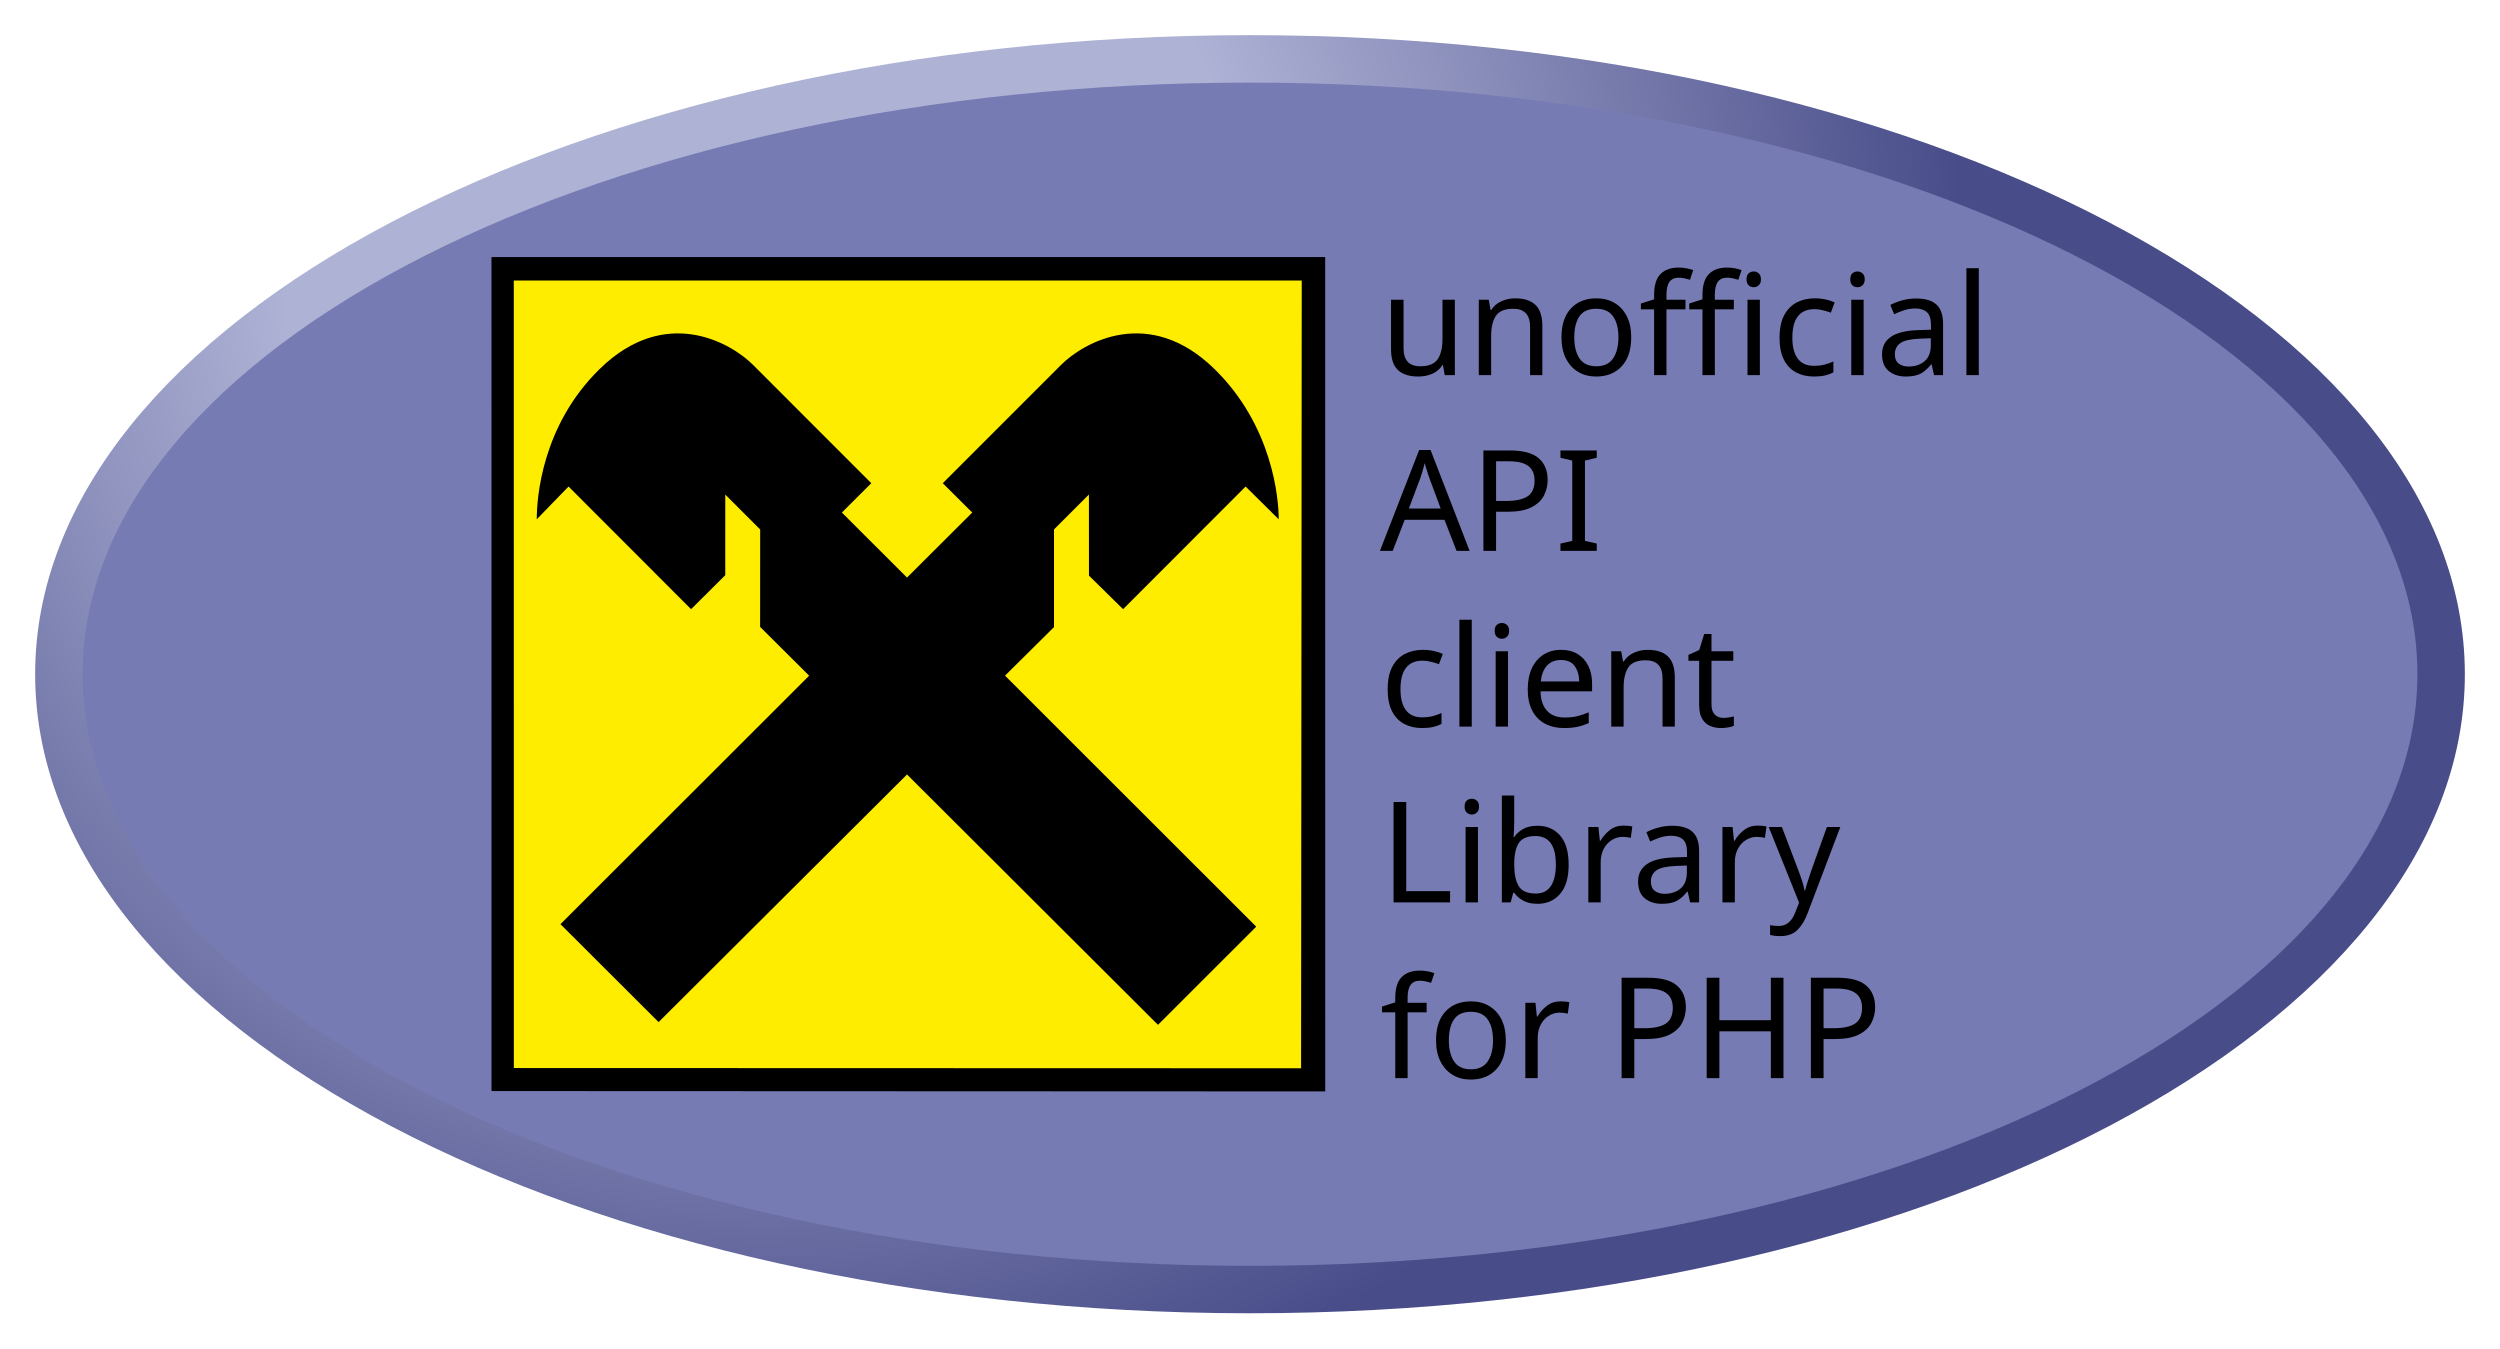
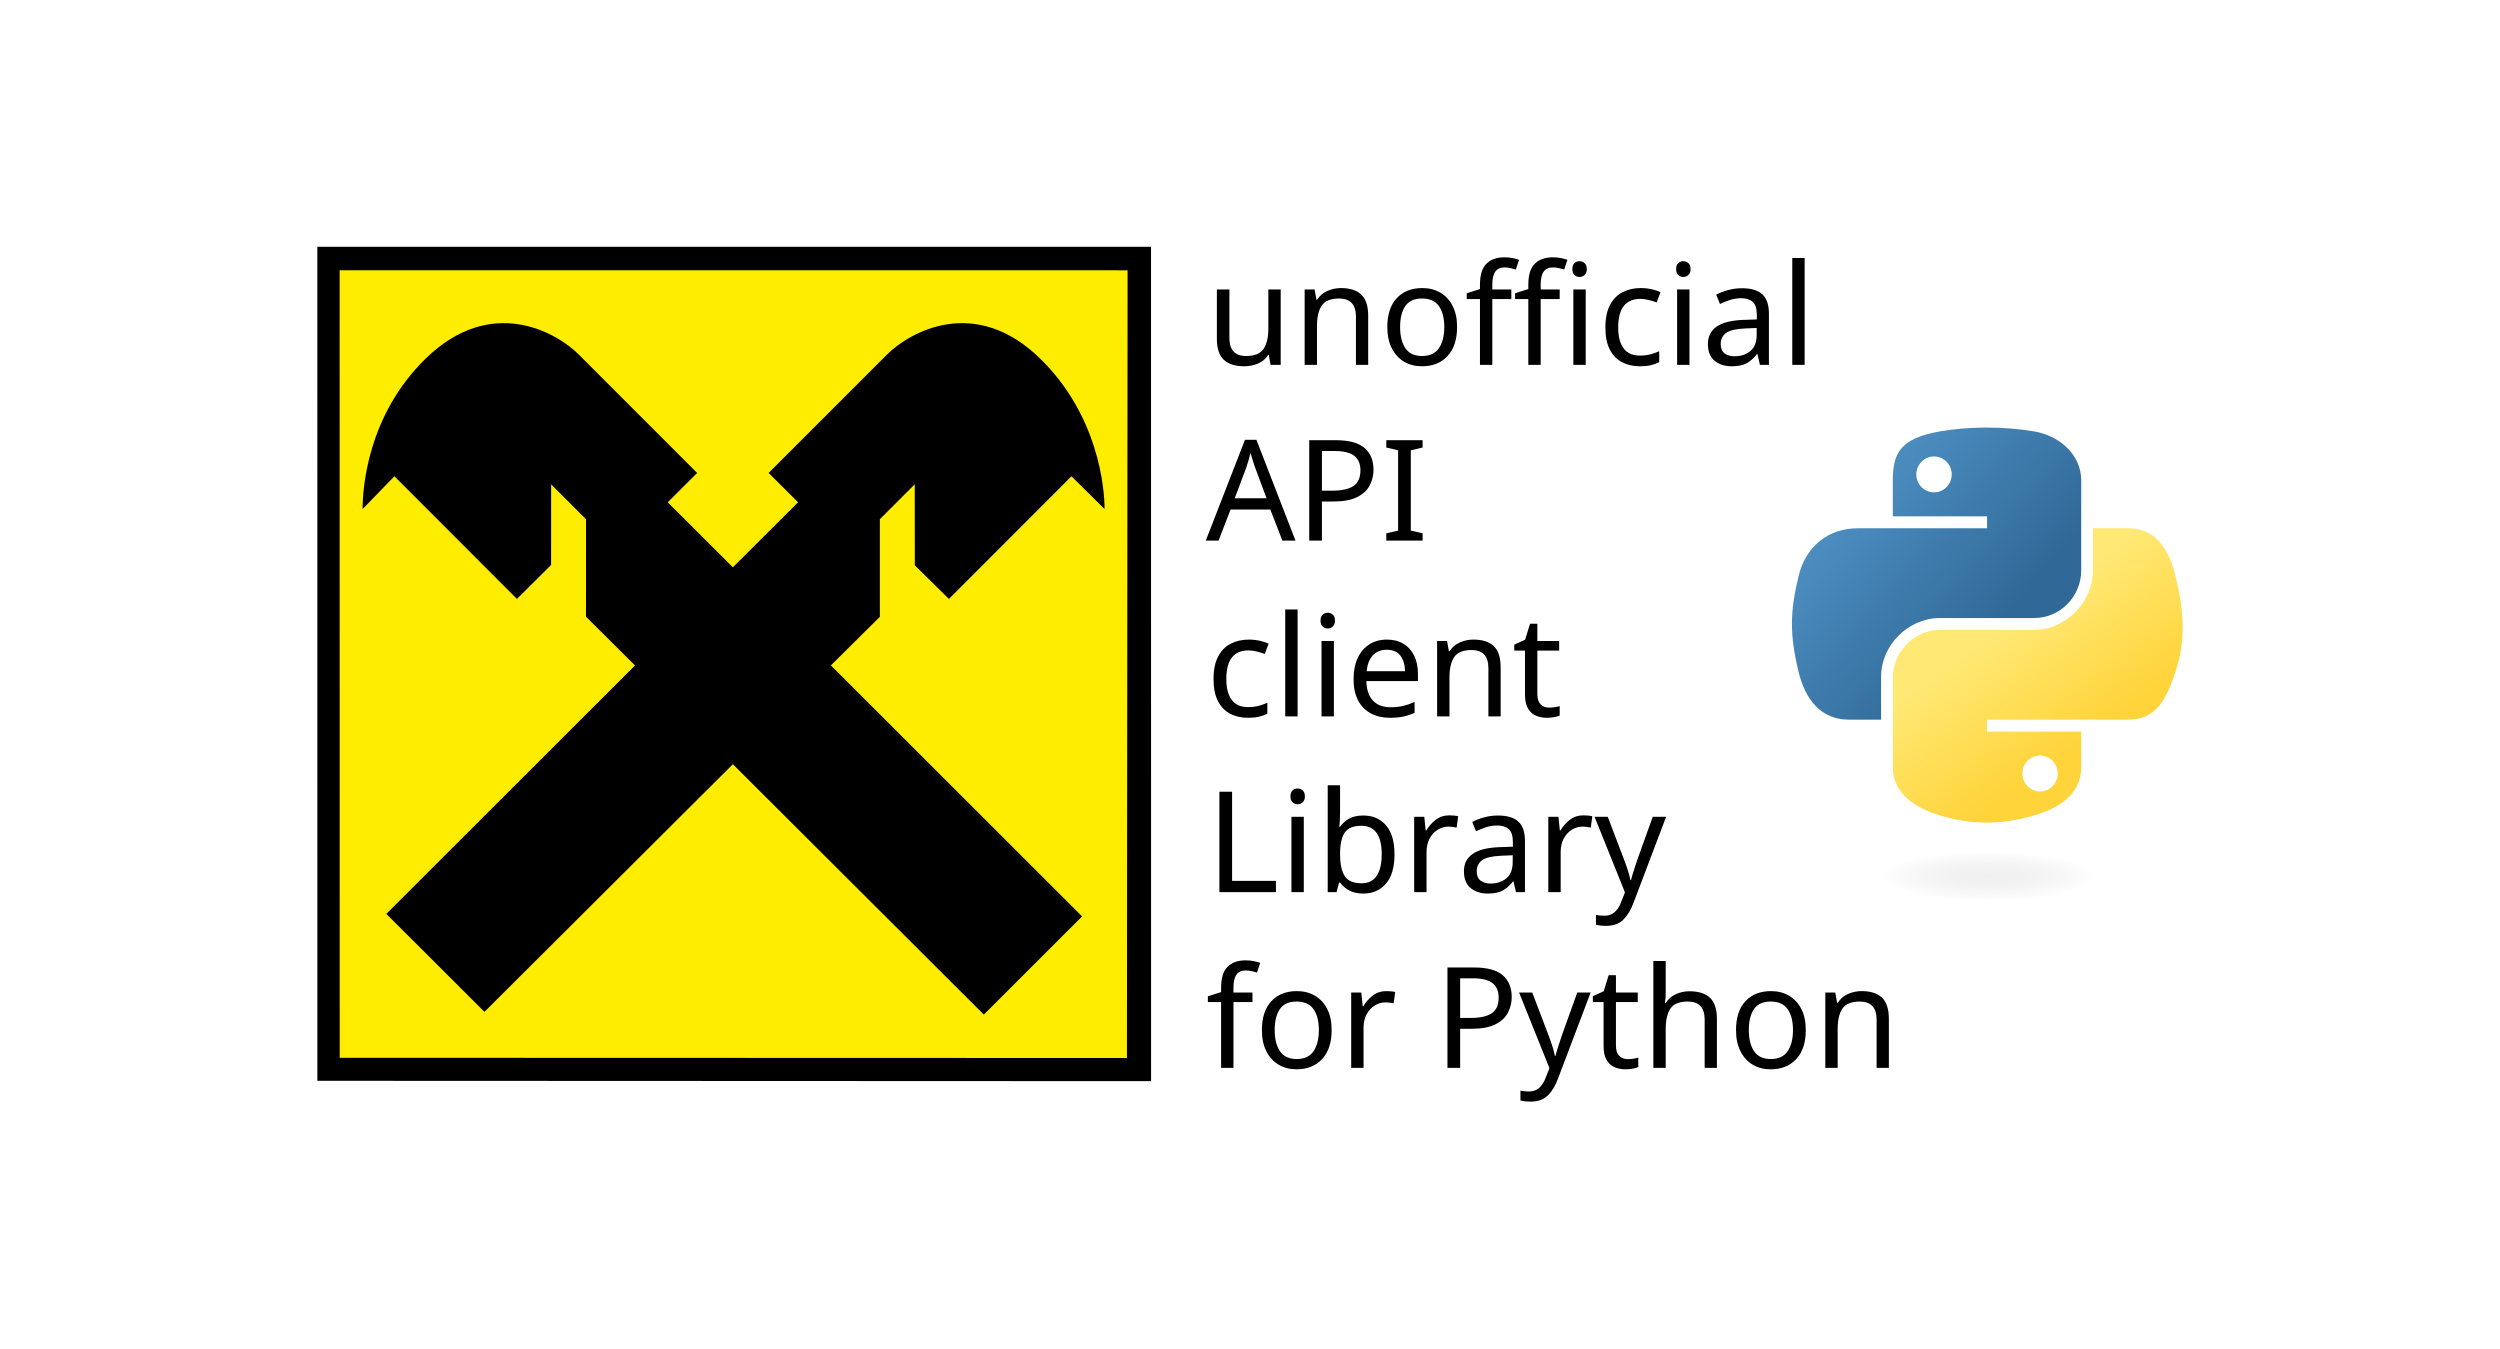
- <svg xmlns="http://www.w3.org/2000/svg" height="383.598" id="svg3430" version="1.1" viewBox="0 0 711.201 383.598" width="711.201" xml:space="preserve">
+ <svg xmlns="http://www.w3.org/2000/svg" xmlns:xlink="http://www.w3.org/1999/xlink" height="383.598" id="svg3430" version="1.1" viewBox="0 0 711.201 383.598" width="711.201" xml:space="preserve">
  <defs id="defs3434">
    <rect x="139.908" y="-11.912" width="51.728" height="43.215" id="rect189" />
    <clipPath clipPathUnits="userSpaceOnUse" id="clipPath3444">
      <path d="M 11.52,162 C 11.52,81.677 135.307,16.561 288,16.561 l 0,0 c 152.693,0 276.481,65.116 276.481,145.439 l 0,0 c 0,80.322 -123.788,145.439 -276.481,145.439 l 0,0 C 135.307,307.439 11.52,242.322 11.52,162" id="path3446" />
    </clipPath>
    <radialGradient cx="0" cy="0" fx="0" fy="0" gradientTransform="matrix(363.0579,0,0,-363.0579,177.52,256.3071)" gradientUnits="userSpaceOnUse" id="radialGradient3452" r="1" spreadMethod="pad">
      <stop id="stop3454" offset="0" style="stop-opacity:1;stop-color:#aeb2d5" />
      <stop id="stop3456" offset="0.3" style="stop-opacity:1;stop-color:#aeb2d5" />
      <stop id="stop3458" offset="0.75" style="stop-opacity:1;stop-color:#484c89" />
      <stop id="stop3460" offset="1" style="stop-opacity:1;stop-color:#484c89" />
    </radialGradient>
    <clipPath clipPathUnits="userSpaceOnUse" id="clipPath3468">
      <path d="M 0,324 576,324 576,0 0,0 0,324 Z" id="path3470" />
    </clipPath>
    <clipPath clipPathUnits="userSpaceOnUse" id="clipPath3480">
      <path d="M 0,324 576,324 576,0 0,0 0,324 Z" id="path3482" />
    </clipPath>
+     <linearGradient xlink:href="#linearGradient4689" id="linearGradient1478" gradientUnits="userSpaceOnUse" gradientTransform="matrix(0.562541,0,0,0.567972,-9.399749,-5.305317)" x1="26.649" y1="20.604" x2="135.665" y2="114.398" />
+     <linearGradient id="linearGradient4689">
+       <stop style="stop-color:#5a9fd4;stop-opacity:1;" offset="0" id="stop4691" />
+       <stop style="stop-color:#306998;stop-opacity:1;" offset="1" id="stop4693" />
+     </linearGradient>
+     <linearGradient xlink:href="#linearGradient4671" id="linearGradient1475" gradientUnits="userSpaceOnUse" gradientTransform="matrix(0.562541,0,0,0.567972,-9.399749,-5.305317)" x1="150.961" y1="192.352" x2="112.031" y2="137.273" />
+     <linearGradient id="linearGradient4671">
+       <stop style="stop-color:#ffd43b;stop-opacity:1;" offset="0" id="stop4673" />
+       <stop style="stop-color:#ffe873;stop-opacity:1" offset="1" id="stop4675" />
+     </linearGradient>
+     <radialGradient xlink:href="#linearGradient2795" id="radialGradient1480" gradientUnits="userSpaceOnUse" gradientTransform="matrix(2.382716e-8,-0.296405,1.43676,4.683673e-7,-128.544,150.5202)" cx="61.519" cy="132.286" fx="61.519" fy="132.286" r="29.037" />
+     <linearGradient id="linearGradient2795">
+       <stop style="stop-color:#b8b8b8;stop-opacity:0.498;" offset="0" id="stop2797" />
+       <stop style="stop-color:#7f7f7f;stop-opacity:0;" offset="1" id="stop2799" />
+     </linearGradient>
  </defs>
-   <g id="g3440" transform="matrix(1.25,0,0,-1.25,-4.400009,394.2987)">
-     <g clip-path="url(#clipPath3444)" id="g3442">
-       <g id="g3448">
-         <g id="g3450">
-           <path d="M 11.52,162 C 11.52,81.677 135.307,16.561 288,16.561 v 0 c 152.693,0 276.481,65.116 276.481,145.439 v 0 c 0,80.322 -123.788,145.439 -276.481,145.439 v 0 C 135.307,307.439 11.52,242.322 11.52,162" id="path3462" style="fill:url(#radialGradient3452);stroke:none" />
-         </g>
+   <text xml:space="preserve" id="text187" style="font-style:normal;font-weight:normal;font-size:40px;line-height:1.25;font-family:sans-serif;white-space:pre;shape-inside:url(#rect189);display:inline;fill:#000000;fill-opacity:1;stroke:none" />
+   <g id="g3" transform="translate(-19.80873)">
+     <g id="g204" transform="translate(-73.40916,-2.917946)">
+       <g id="g125" transform="matrix(16.97002,0,0,16.97002,667.3582,-2336.005)">
+         <path id="path76" style="fill:#ffed00;fill-opacity:1;fill-rule:nonzero;stroke:none;stroke-width:0.353" d="m -28.242,155.739 h 13.511 V 142.228 h -13.511 z" />
+         <path id="path78" style="fill:#ffed00;fill-opacity:1;fill-rule:nonzero;stroke:none;stroke-width:0.353" d="m -28.416,155.564 h 13.569 v -13.395 h -13.569 z" />
+         <path id="path96" style="fill:#000000;fill-opacity:1;fill-rule:nonzero;stroke:none;stroke-width:0.353" d="m -28.513,141.964 h 13.976 l 7.05e-4,13.987 -13.976,-0.006 z m 0.375,13.595 13.197,0.004 0.011,-13.205 -13.209,-0.001 z" />
+         <path d="m -21.547,150.638 4.207,4.197 1.647,-1.646 -4.211,-4.208 0.821,-0.814 v -1.637 l 0.585,-0.585 0.001,1.359 0.572,0.563 2.054,-2.056 0.555,0.549 c 0,-0.353 -0.104,-1.57 -1.081,-2.523 -1.094,-1.067 -2.189,-0.443 -2.567,-0.066 l -1.984,1.984 0.494,0.492 -1.093,1.09 -1.092,-1.09 0.493,-0.492 -1.983,-1.984 c -0.377,-0.377 -1.472,-1.001 -2.567,0.066 -0.976,0.952 -1.058,2.17 -1.058,2.523 l 0.533,-0.549 2.054,2.056 0.573,-0.57 3.53e-4,-1.351 0.585,0.585 -0.001,1.633 0.822,0.818 -4.169,4.165 1.645,1.642 z" style="fill:#000000;fill-opacity:1;fill-rule:nonzero;stroke:none;stroke-width:0.353" id="path106" />
+       </g>
+       <text xml:space="preserve" style="font-style:normal;font-weight:normal;font-size:40px;line-height:1.25;font-family:sans-serif;fill:#000000;fill-opacity:1;stroke:none" x="436.238" y="106.711" id="text188">
+         <tspan id="tspan186" x="436.238" y="106.711">unofficial</tspan>
+         <tspan x="436.238" y="156.711" id="tspan185">API</tspan>
+         <tspan x="436.238" y="206.711" id="tspan190">client</tspan>
+         <tspan x="436.238" y="256.711" id="tspan192">Library</tspan>
+         <tspan x="436.238" y="306.711" id="tspan194">for Python</tspan>
+       </text>
+     </g>
+     <g id="g1" transform="translate(523.99,115.2329)">
+       <g id="g2">
+         <path style="fill:url(#linearGradient1478);fill-opacity:1" d="m 60.51,6.398 c -4.584,0.021 -8.961,0.412 -12.812,1.094 C 36.351,9.496 34.291,13.692 34.291,21.429 v 10.219 h 26.812 v 3.406 h -26.812 -10.062 c -7.792,0 -14.616,4.684 -16.75,13.594 -2.462,10.213 -2.571,16.586 0,27.25 1.906,7.938 6.458,13.594 14.25,13.594 h 9.219 v -12.25 c 0,-8.85 7.657,-16.656 16.75,-16.656 h 26.781 c 7.455,0 13.406,-6.138 13.406,-13.625 v -25.531 c 0,-7.266 -6.13,-12.725 -13.406,-13.938 -4.606,-0.767 -9.385,-1.115 -13.969,-1.094 z m -14.5,8.219 c 2.77,0 5.031,2.299 5.031,5.125 -2e-6,2.816 -2.262,5.094 -5.031,5.094 -2.779,-1e-6 -5.031,-2.277 -5.031,-5.094 -1e-6,-2.826 2.252,-5.125 5.031,-5.125 z" id="path1948" />
+         <path style="fill:url(#linearGradient1475);fill-opacity:1" d="m 91.229,35.054 v 11.906 c 0,9.231 -7.826,17 -16.75,17 h -26.781 c -7.336,0 -13.406,6.278 -13.406,13.625 v 25.531 c 0,7.266 6.319,11.54 13.406,13.625 8.487,2.496 16.626,2.947 26.781,0 6.75,-1.954 13.406,-5.888 13.406,-13.625 V 92.898 h -26.781 v -3.406 h 26.781 13.406 c 7.792,0 10.696,-5.435 13.406,-13.594 2.799,-8.399 2.68,-16.476 0,-27.25 -1.926,-7.757 -5.604,-13.594 -13.406,-13.594 z m -15.062,64.656 c 2.779,3e-6 5.031,2.277 5.031,5.094 -2e-6,2.826 -2.252,5.125 -5.031,5.125 -2.77,0 -5.031,-2.299 -5.031,-5.125 2e-6,-2.816 2.262,-5.094 5.031,-5.094 z" id="path1950" />
+         <ellipse style="opacity:0.444;fill:url(#radialGradient1480);fill-opacity:1;fill-rule:nonzero;stroke:none;stroke-width:20;stroke-miterlimit:4;stroke-dasharray:none;stroke-opacity:1" id="path1894" transform="matrix(0.73406,0,0,0.809524,16.24958,27.00935)" cx="61.519" cy="132.286" rx="48.948" ry="8.607" />
      </g>
    </g>
  </g>
-   <g id="g3464" transform="matrix(1.25,0,0,-1.25,-4.399383,394.2992)">
-     <g clip-path="url(#clipPath3468)" id="g3466">
-       <g id="g3472" transform="translate(288,27.3594)">
-         <path d="M 0,0 C 146.729,0 265.68,60.281 265.68,134.641 265.68,209 146.729,269.282 0,269.282 -146.729,269.282 -265.68,209 -265.68,134.641 -265.68,60.281 -146.729,0 0,0" id="path3474" style="fill:#777bb3;fill-opacity:1;fill-rule:nonzero;stroke:none" />
-       </g>
-     </g>
-   </g>
-   <g id="g204" transform="translate(-43.67521,-4.7152706e-5)">
-     <g id="g125" transform="matrix(16.97002,0,0,16.97002,667.3582,-2336.005)">
-       <path id="path76" style="fill:#ffed00;fill-opacity:1;fill-rule:nonzero;stroke:none;stroke-width:0.353" d="m -28.242,155.739 h 13.511 V 142.228 h -13.511 z" />
-       <path id="path78" style="fill:#ffed00;fill-opacity:1;fill-rule:nonzero;stroke:none;stroke-width:0.353" d="m -28.416,155.564 h 13.569 v -13.395 h -13.569 z" />
-       <path id="path96" style="fill:#000000;fill-opacity:1;fill-rule:nonzero;stroke:none;stroke-width:0.353" d="m -28.513,141.964 h 13.976 l 7.05e-4,13.987 -13.976,-0.006 z m 0.375,13.595 13.197,0.004 0.011,-13.205 -13.209,-0.001 z" />
-       <path d="m -21.547,150.638 4.207,4.197 1.647,-1.646 -4.211,-4.208 0.821,-0.814 v -1.637 l 0.585,-0.585 0.001,1.359 0.572,0.563 2.054,-2.056 0.555,0.549 c 0,-0.353 -0.104,-1.57 -1.081,-2.523 -1.094,-1.067 -2.189,-0.443 -2.567,-0.066 l -1.984,1.984 0.494,0.492 -1.093,1.09 -1.092,-1.09 0.493,-0.492 -1.983,-1.984 c -0.377,-0.377 -1.472,-1.001 -2.567,0.066 -0.976,0.952 -1.058,2.17 -1.058,2.523 l 0.533,-0.549 2.054,2.056 0.573,-0.57 3.53e-4,-1.351 0.585,0.585 -0.001,1.633 0.822,0.818 -4.169,4.165 1.645,1.642 z" style="fill:#000000;fill-opacity:1;fill-rule:nonzero;stroke:none;stroke-width:0.353" id="path106" />
-     </g>
-     <text xml:space="preserve" style="font-style:normal;font-weight:normal;font-size:40px;line-height:1.25;font-family:sans-serif;fill:#000000;fill-opacity:1;stroke:none" x="436.238" y="106.711" id="text188">
-       <tspan id="tspan186" x="436.238" y="106.711">unofficial</tspan>
-       <tspan x="436.238" y="156.711" id="tspan185">API</tspan>
-       <tspan x="436.238" y="206.711" id="tspan190">client</tspan>
-       <tspan x="436.238" y="256.711" id="tspan192">Library</tspan>
-       <tspan x="436.238" y="306.711" id="tspan194">for PHP</tspan>
-     </text>
-   </g>
-   <text xml:space="preserve" id="text187" style="fill:black;fill-opacity:1;line-height:1.25;stroke:none;font-family:sans-serif;font-style:normal;font-weight:normal;font-size:40px;white-space:pre;shape-inside:url(#rect189);" />
</svg>
